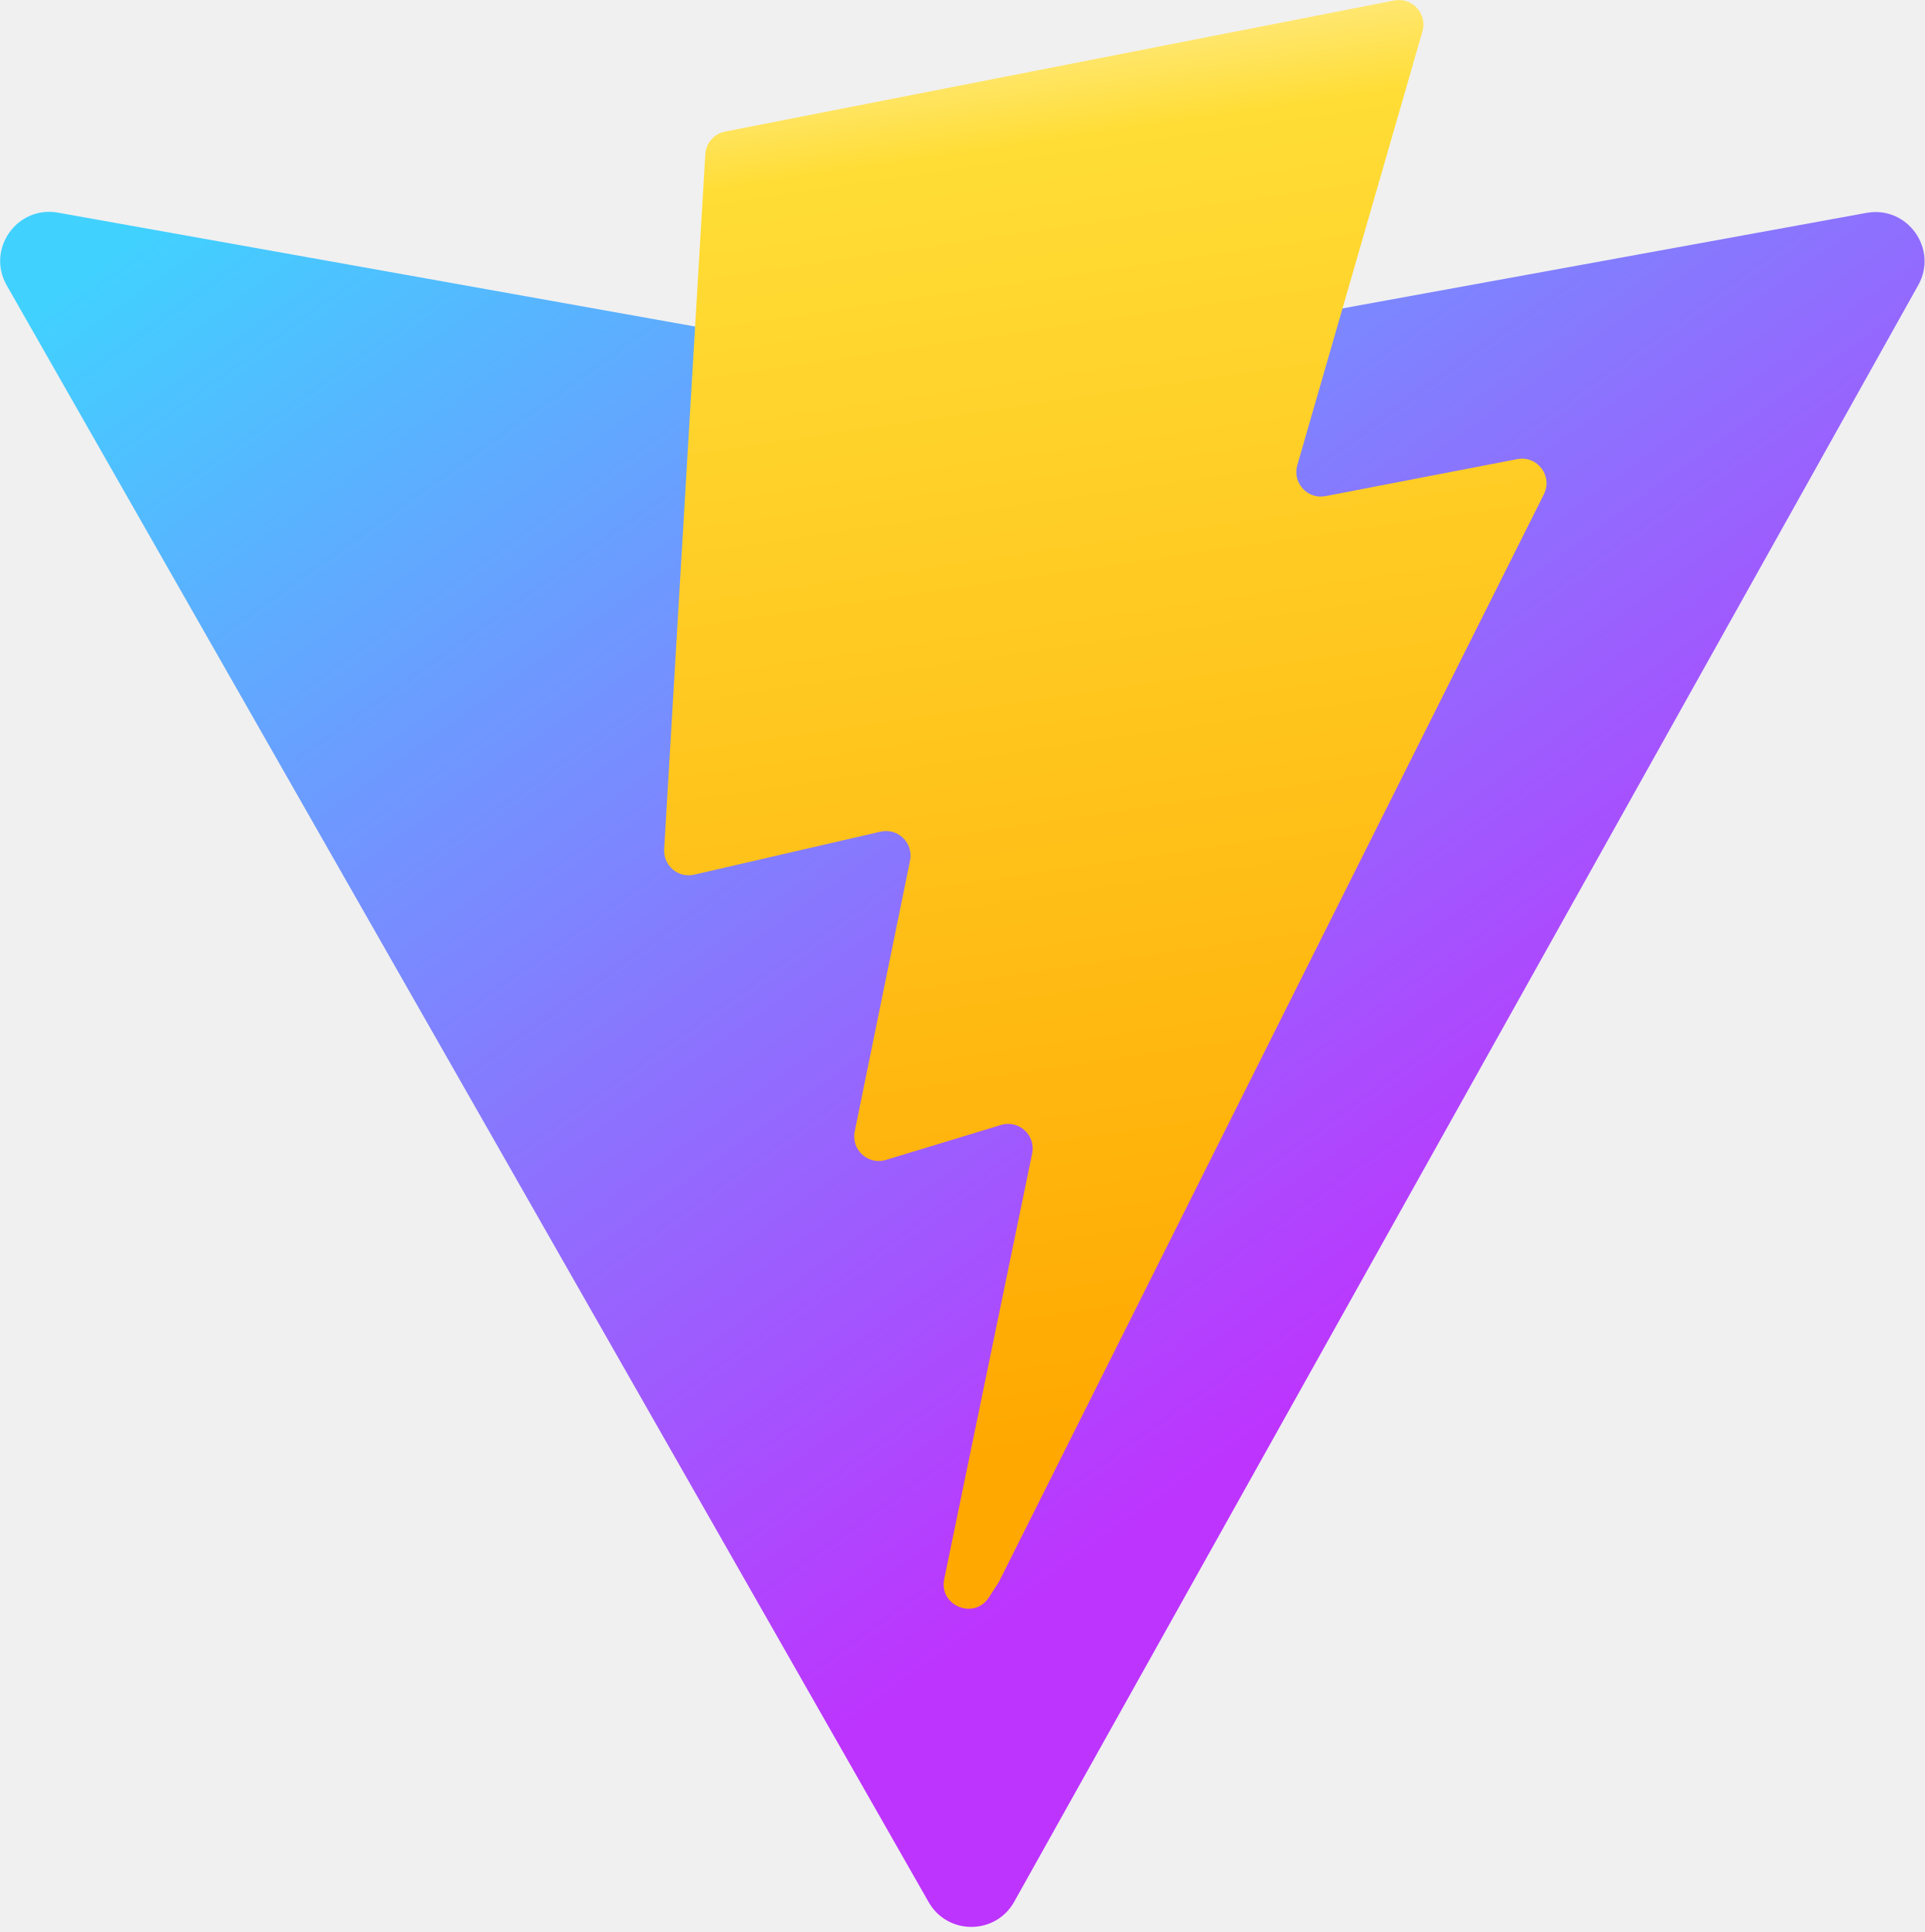
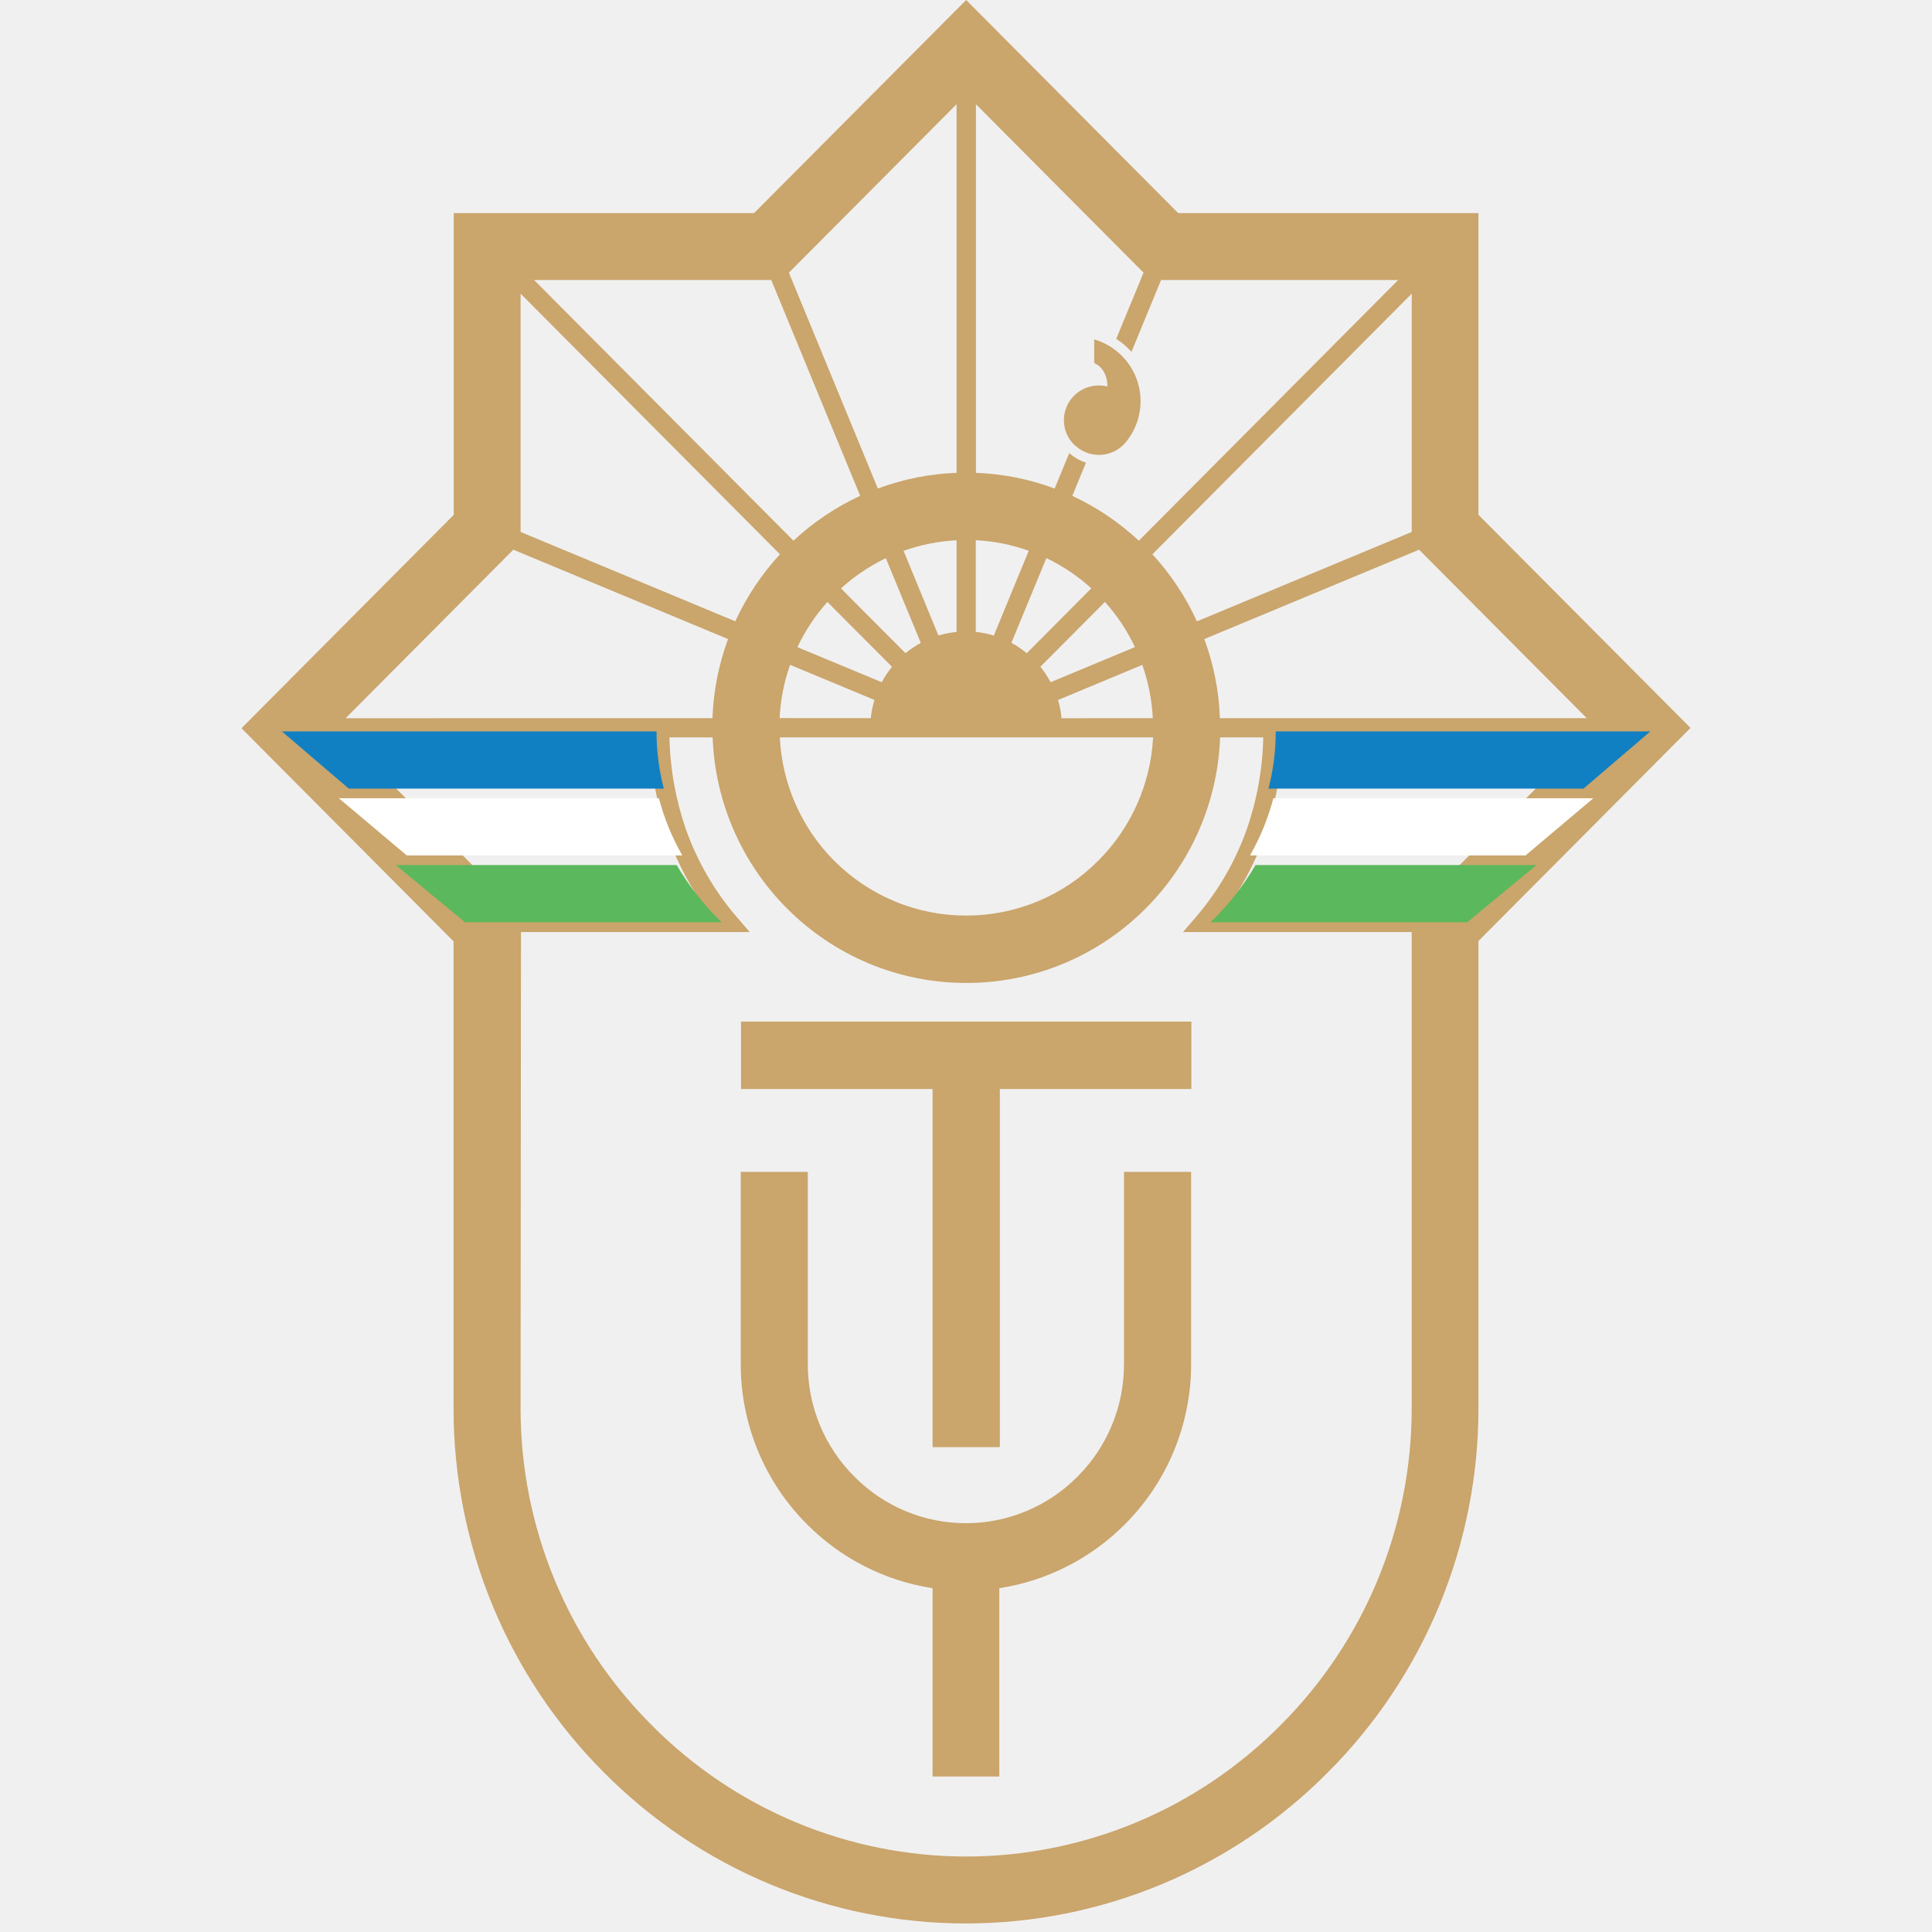
- <svg xmlns="http://www.w3.org/2000/svg" aria-hidden="true" role="img" class="iconify iconify--logos" width="31.88" height="32" preserveAspectRatio="xMidYMid meet" viewBox="0 0 256 257">
-   <defs>
-     <linearGradient id="IconifyId1813088fe1fbc01fb466" x1="-.828%" x2="57.636%" y1="7.652%" y2="78.411%">
-       <stop offset="0%" stop-color="#41D1FF" />
-       <stop offset="100%" stop-color="#BD34FE" />
-     </linearGradient>
-     <linearGradient id="IconifyId1813088fe1fbc01fb467" x1="43.376%" x2="50.316%" y1="2.242%" y2="89.03%">
-       <stop offset="0%" stop-color="#FFEA83" />
-       <stop offset="8.333%" stop-color="#FFDD35" />
-       <stop offset="100%" stop-color="#FFA800" />
-     </linearGradient>
-   </defs>
-   <path fill="url(#IconifyId1813088fe1fbc01fb466)" d="M255.153 37.938L134.897 252.976c-2.483 4.44-8.862 4.466-11.382.048L.875 37.958c-2.746-4.814 1.371-10.646 6.827-9.67l120.385 21.517a6.537 6.537 0 0 0 2.322-.004l117.867-21.483c5.438-.991 9.574 4.796 6.877 9.62Z" />
-   <path fill="url(#IconifyId1813088fe1fbc01fb467)" d="M185.432.063L96.44 17.501a3.268 3.268 0 0 0-2.634 3.014l-5.474 92.456a3.268 3.268 0 0 0 3.997 3.378l24.777-5.718c2.318-.535 4.413 1.507 3.936 3.838l-7.361 36.047c-.495 2.426 1.782 4.5 4.151 3.78l15.304-4.649c2.372-.72 4.652 1.36 4.15 3.788l-11.698 56.621c-.732 3.542 3.979 5.473 5.943 2.437l1.313-2.028l72.516-144.72c1.215-2.423-.88-5.186-3.54-4.672l-25.505 4.922c-2.396.462-4.435-1.77-3.759-4.114l16.646-57.705c.677-2.35-1.37-4.583-3.769-4.113Z" />
+ <svg xmlns="http://www.w3.org/2000/svg" width="200px" height="200px" viewBox="0 0 108 144" fill="none">
+   <g id="Group 91">
+     <path id="Vector" d="M27.022 132.118C23.468 128.563 20.647 124.337 18.722 119.684C16.798 115.03 15.806 110.041 15.805 105.001V70.163L0 54.281L1.765 52.503L15.82 38.373V15.882H38.206L54.011 0L69.814 15.882H92.195V38.373L108 54.255L92.195 70.137V104.976C92.194 110.015 91.202 115.004 89.278 119.658C87.353 124.312 84.535 128.537 80.981 132.093C77.442 135.664 73.235 138.498 68.604 140.433C63.972 142.367 59.004 143.362 53.989 143.364C48.978 143.363 44.019 142.369 39.391 140.44C34.764 138.51 30.561 135.682 27.022 132.118ZM20.801 105.001C20.803 109.381 21.666 113.718 23.34 117.762C25.015 121.807 27.469 125.479 30.559 128.568C33.633 131.673 37.286 134.138 41.31 135.821C45.335 137.504 49.652 138.371 54.011 138.374C58.37 138.371 62.685 137.504 66.709 135.821C70.734 134.138 74.386 131.673 77.461 128.568C80.552 125.479 83.005 121.807 84.68 117.763C86.354 113.719 87.217 109.381 87.219 105.001V69.471H70.172L71.19 68.288C72.813 66.385 74.075 64.201 74.916 61.842C75.69 59.629 76.109 57.307 76.156 54.962H72.94C72.766 59.756 70.789 64.306 67.409 67.694C65.653 69.462 63.567 70.864 61.27 71.82C58.974 72.776 56.512 73.266 54.026 73.262C51.54 73.266 49.079 72.776 46.782 71.82C44.486 70.864 42.399 69.462 40.643 67.694C37.265 64.305 35.29 59.755 35.117 54.962H31.898C31.946 57.306 32.363 59.629 33.133 61.842C33.975 64.2 35.238 66.385 36.86 68.288L37.88 69.471H20.831L20.801 105.001ZM44.166 64.143C45.458 65.445 46.994 66.476 48.684 67.18C50.374 67.883 52.187 68.244 54.016 68.241C55.846 68.244 57.658 67.884 59.348 67.18C61.039 66.477 62.572 65.445 63.864 64.143C66.311 61.698 67.766 58.425 67.944 54.962H40.123C40.29 58.419 41.729 61.692 44.161 64.143H44.166ZM76.254 62.319C75.522 64.366 74.491 66.291 73.194 68.031H87.256L100.261 54.962H77.585C77.531 57.47 77.08 59.953 76.249 62.319H76.254ZM34.831 68.031C33.533 66.292 32.501 64.366 31.771 62.319C30.945 59.953 30.5 57.469 30.452 54.962H7.739L20.744 68.031H34.831ZM76.156 53.528H100.266L87.772 40.971L71.763 47.631C72.461 49.522 72.853 51.512 72.925 53.528H76.156ZM67.924 53.528C67.857 52.173 67.592 50.836 67.142 49.557L60.857 52.175C60.99 52.618 61.08 53.073 61.123 53.533L67.924 53.528ZM46.904 53.528C46.95 53.067 47.041 52.612 47.178 52.17L40.887 49.552C40.437 50.831 40.174 52.168 40.108 53.523L46.904 53.528ZM31.873 53.528H35.102C35.175 51.512 35.568 49.522 36.264 47.631L20.261 40.971L20.072 41.16L7.759 53.533L31.873 53.528ZM47.718 50.848C47.936 50.442 48.194 50.057 48.485 49.7L43.67 44.869C42.766 45.876 42.012 47.01 41.433 48.235L47.718 50.848ZM60.307 50.848L66.592 48.23C66.014 47.004 65.26 45.87 64.354 44.864L59.543 49.696C59.836 50.054 60.092 50.443 60.307 50.854V50.848ZM58.532 48.686L63.339 43.85C62.337 42.94 61.209 42.18 59.991 41.596L57.384 47.912C57.79 48.134 58.175 48.395 58.532 48.691V48.686ZM49.488 48.686C49.844 48.394 50.227 48.137 50.631 47.917L48.024 41.601C46.808 42.187 45.683 42.946 44.681 43.855L49.488 48.686ZM51.945 47.37C52.386 47.237 52.839 47.148 53.297 47.103V40.269C51.949 40.337 50.618 40.602 49.346 41.057L51.945 47.37ZM56.075 47.37L58.676 41.053C57.406 40.596 56.075 40.331 54.728 40.264V47.098C55.185 47.147 55.636 47.239 56.075 47.374V47.37ZM36.805 46.309C37.646 44.478 38.769 42.792 40.133 41.314L20.801 21.886V39.649L36.805 46.309ZM71.218 46.309L87.224 39.649V21.886L67.892 41.314C69.255 42.793 70.377 44.481 71.213 46.314L71.218 46.309ZM66.883 40.3L86.211 20.872H68.539L66.333 26.226C66.001 25.852 65.617 25.526 65.196 25.257L67.234 20.323L54.74 7.767V35.242C56.746 35.316 58.726 35.71 60.608 36.411L61.698 33.767C62.056 34.094 62.481 34.337 62.943 34.479L61.922 36.959C63.739 37.803 65.412 38.931 66.879 40.3H66.883ZM41.141 40.3C42.611 38.927 44.29 37.798 46.112 36.954L39.486 20.872H21.809L41.141 40.3ZM47.429 36.411C49.311 35.71 51.291 35.316 53.297 35.242V7.767L40.8 20.323L47.429 36.411ZM51.507 132.41V118.373C47.958 117.83 44.676 116.159 42.142 113.603C40.58 112.042 39.341 110.185 38.495 108.141C37.649 106.097 37.211 103.905 37.211 101.692V87.346H42.209V101.692C42.21 103.246 42.515 104.785 43.11 106.22C43.705 107.655 44.576 108.958 45.674 110.052C46.764 111.155 48.06 112.03 49.488 112.627C50.916 113.224 52.45 113.531 53.996 113.531C55.543 113.531 57.074 113.224 58.502 112.627C59.93 112.03 61.226 111.155 62.316 110.052C63.413 108.957 64.283 107.654 64.877 106.219C65.471 104.785 65.776 103.246 65.776 101.692V87.346H70.779V101.692C70.779 103.905 70.342 106.097 69.497 108.141C68.652 110.185 67.414 112.041 65.853 113.603C63.316 116.157 60.033 117.829 56.483 118.373V132.41H51.507ZM51.507 107.86V81.168H37.233V76.142H70.799V81.168H56.523V107.86H51.507ZM62.059 33.147C61.817 32.909 61.625 32.624 61.494 32.31C61.363 31.996 61.295 31.659 61.295 31.318C61.295 30.977 61.363 30.64 61.494 30.326C61.625 30.012 61.817 29.728 62.059 29.489C62.379 29.172 62.774 28.943 63.207 28.824C63.64 28.705 64.098 28.699 64.534 28.808C64.552 28.388 64.441 27.974 64.218 27.619C64.055 27.373 63.825 27.179 63.555 27.061V25.294C64.324 25.521 65.024 25.936 65.594 26.503C66.043 26.947 66.399 27.476 66.642 28.06C66.885 28.644 67.011 29.271 67.011 29.904C67.012 30.939 66.677 31.947 66.057 32.773C65.963 32.907 65.857 33.032 65.741 33.147C65.252 33.635 64.591 33.908 63.901 33.905C63.217 33.905 62.561 33.633 62.077 33.147H62.059Z" fill="#CAA56C" />
+     <path id="Vector_2" fill-rule="evenodd" clip-rule="evenodd" d="M77.087 54.518H105.004L100.024 58.78H76.546C76.905 57.388 77.087 55.956 77.087 54.518ZM3.016 54.518H30.933C30.934 55.956 31.115 57.388 31.474 58.78H7.996L3.016 54.518Z" fill="#1080C2" />
+     <path id="Vector_3" fill-rule="evenodd" clip-rule="evenodd" d="M76.909 59.498H100.758L95.701 63.761H75.165C75.93 62.423 76.516 60.99 76.909 59.498ZM7.258 59.498H31.112C31.505 60.99 32.091 62.423 32.856 63.761H12.32L7.258 59.498Z" fill="white" />
+     <path id="Vector_4" fill-rule="evenodd" clip-rule="evenodd" d="M11.5 64.477H32.438C33.355 66.045 34.482 67.479 35.788 68.739H16.659L11.5 64.477ZM75.579 64.477H96.517L91.358 68.739H72.229C73.535 67.479 74.662 66.045 75.579 64.477Z" fill="#5CB85C" />
+   </g>
</svg>
